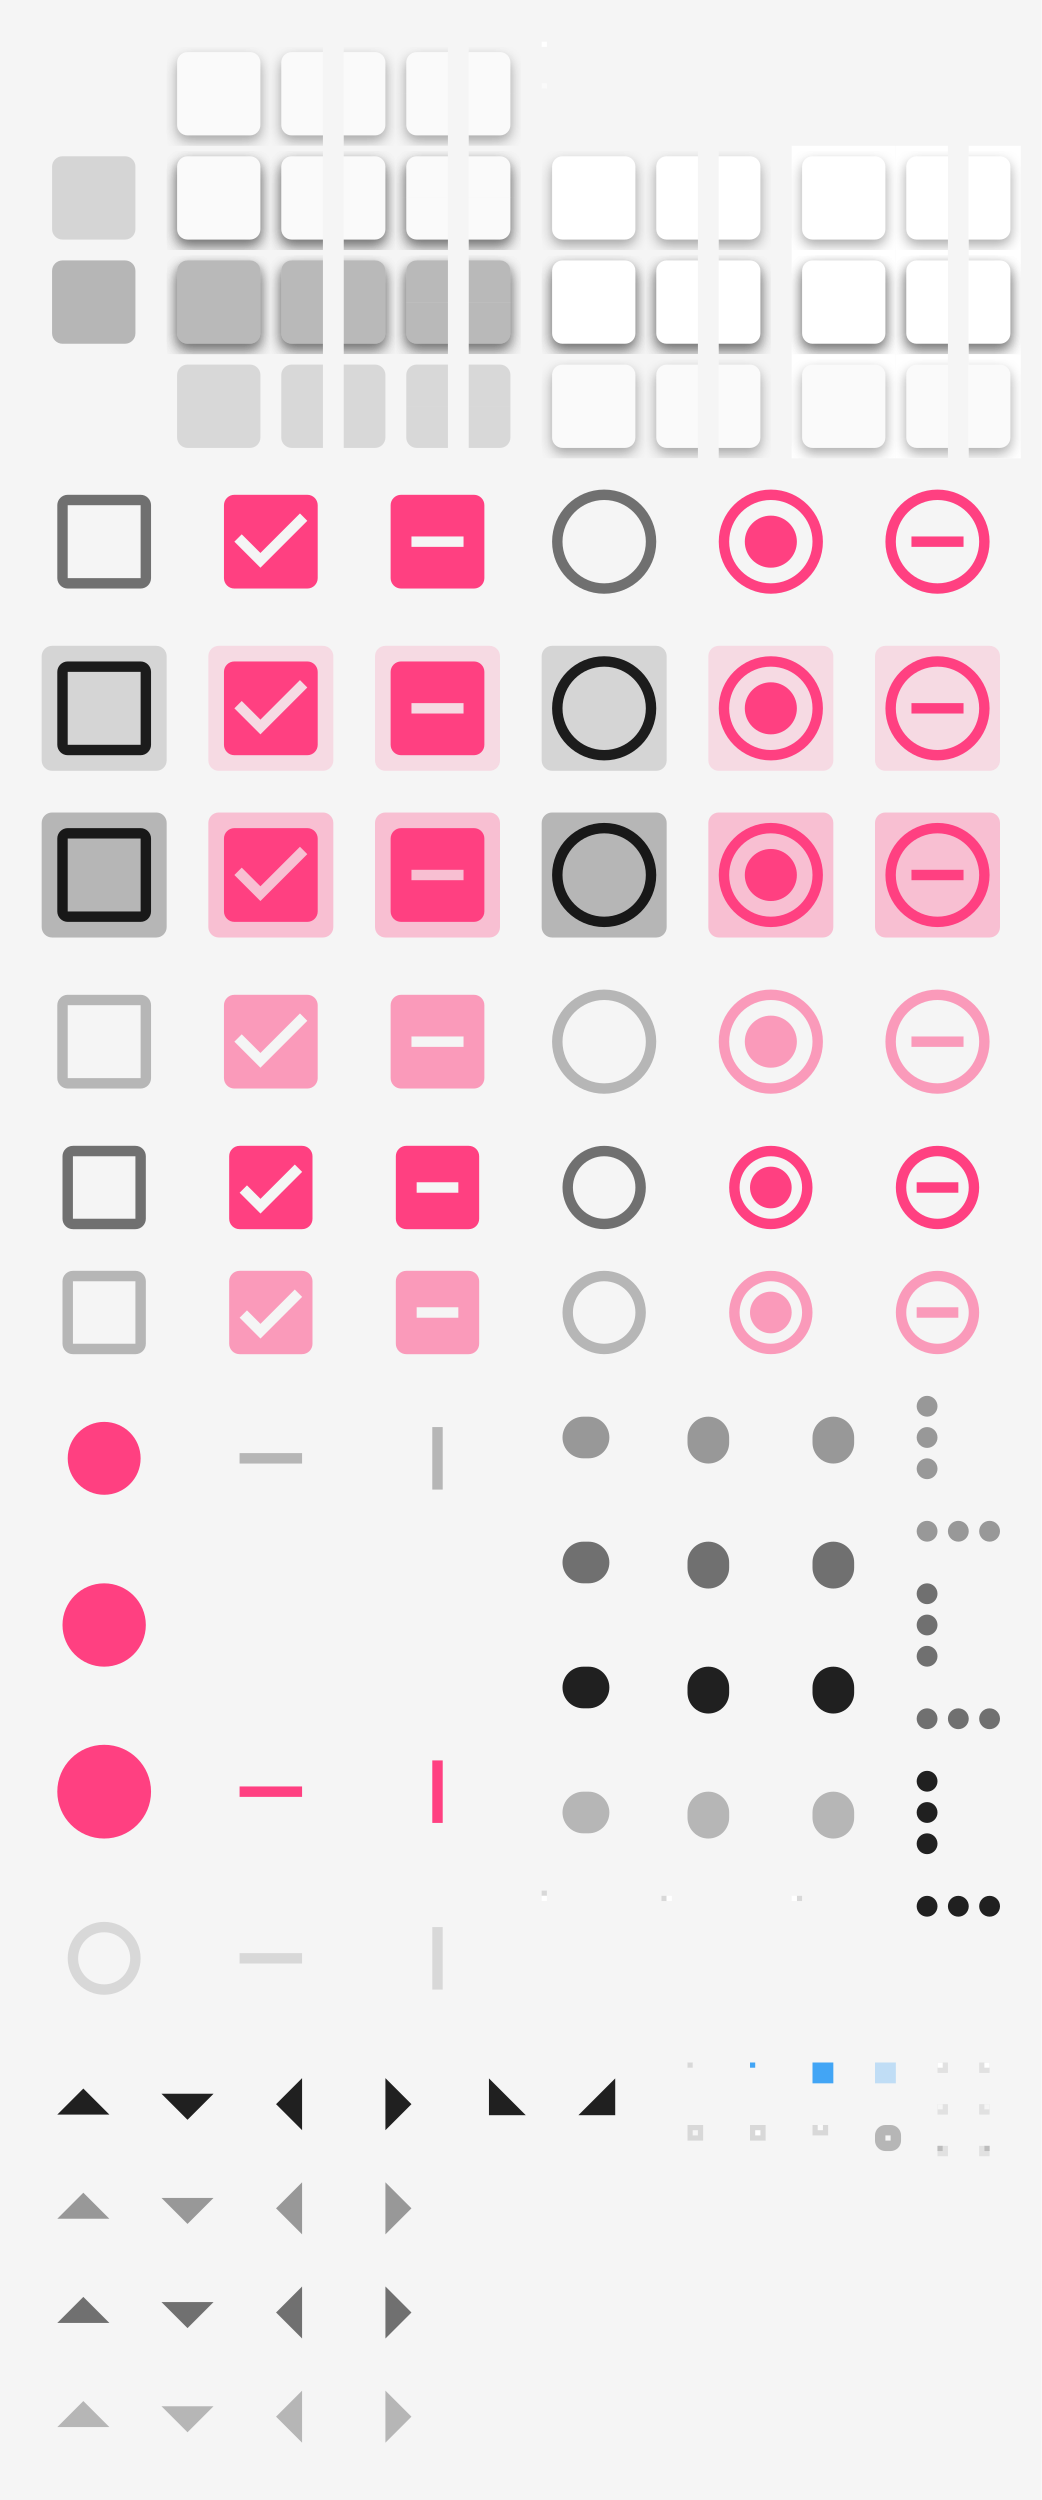
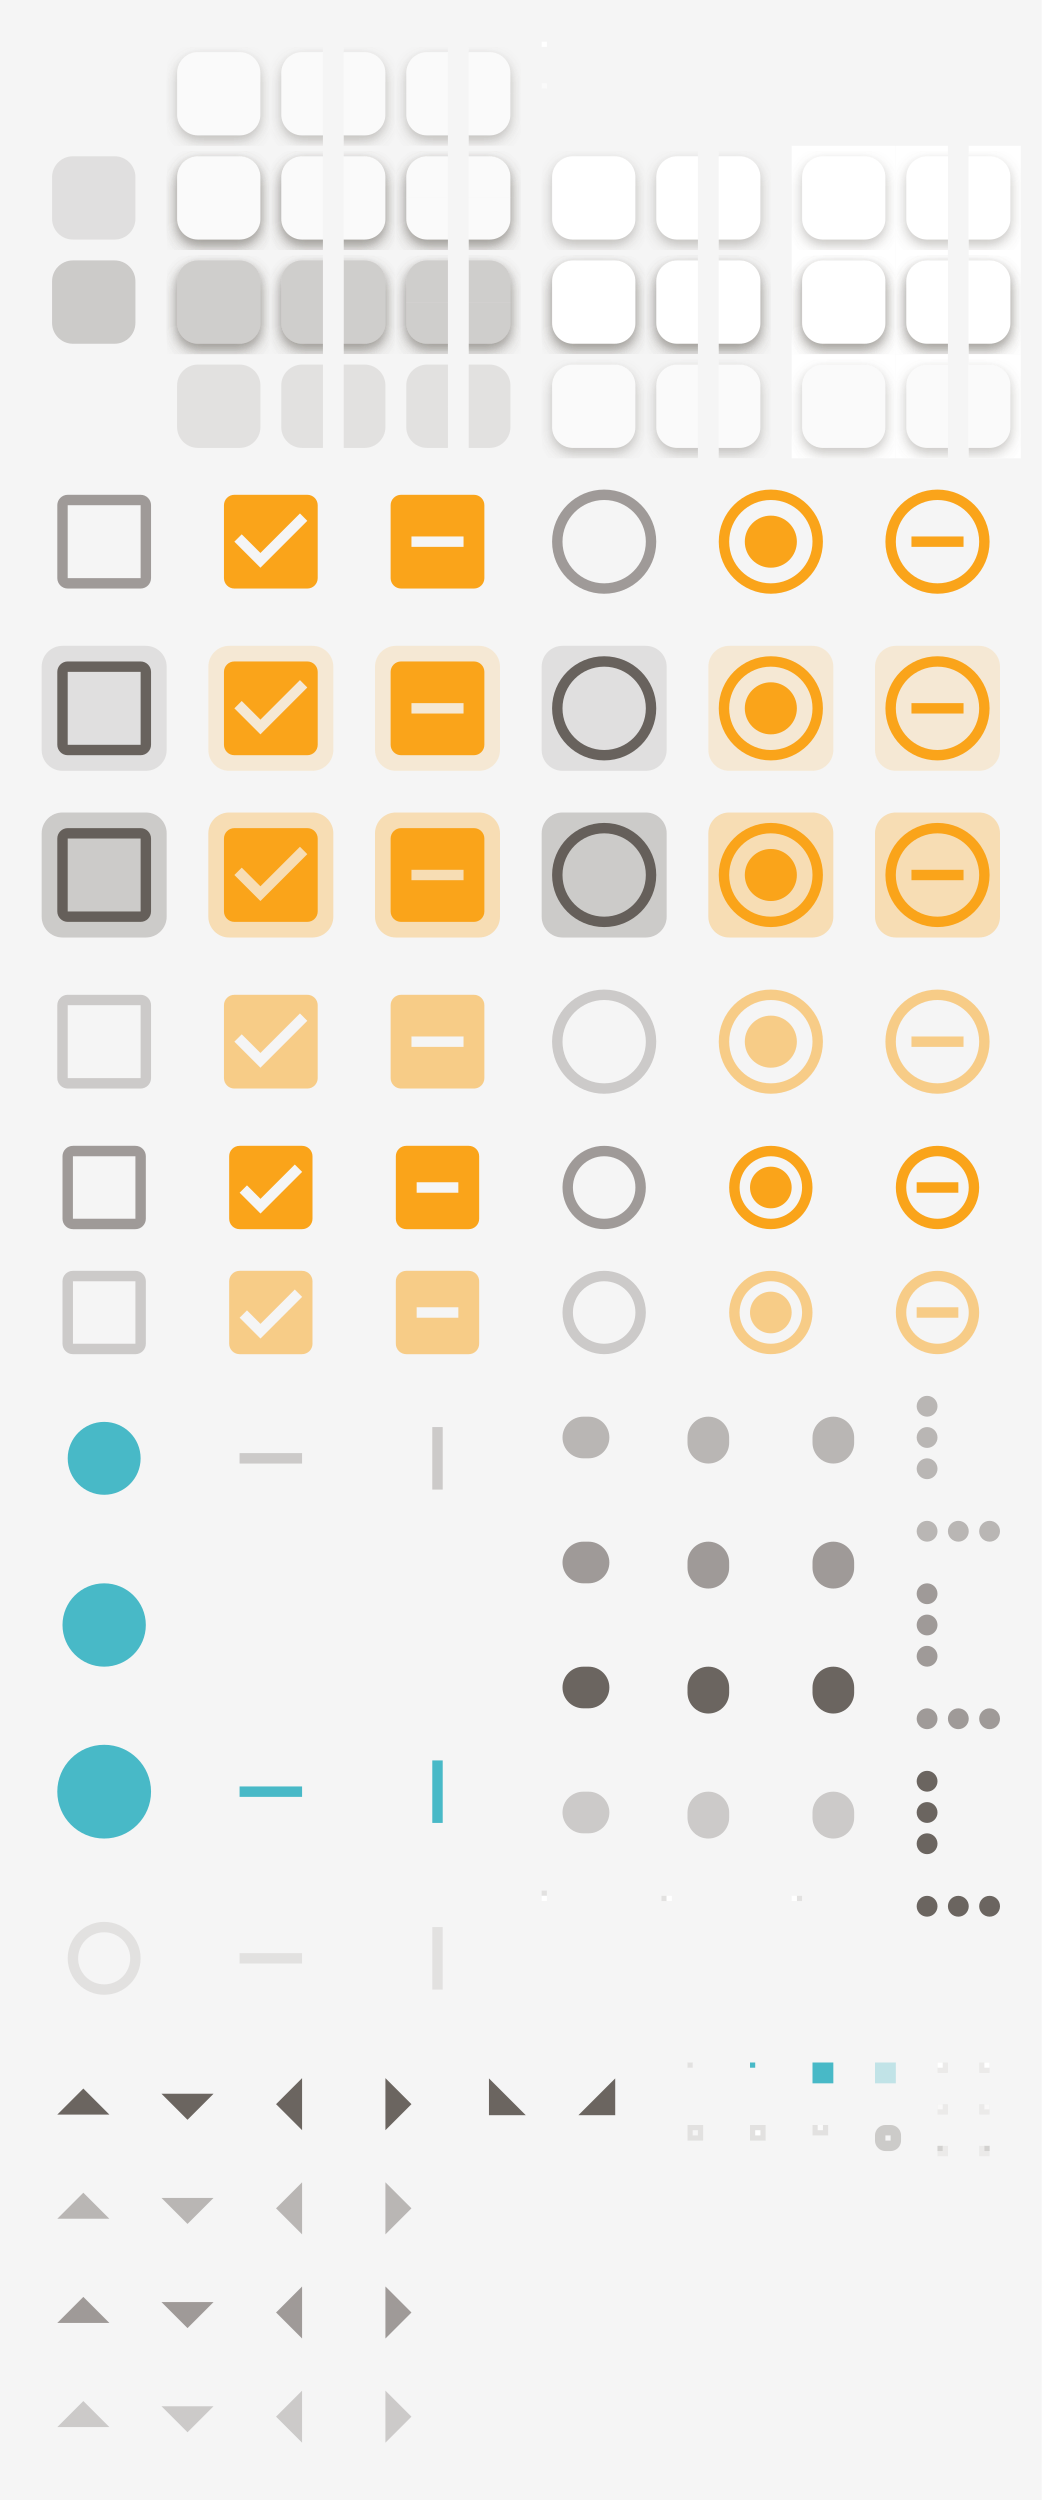
<svg xmlns="http://www.w3.org/2000/svg" xmlns:xlink="http://www.w3.org/1999/xlink" width="200" height="480" viewBox="0 0 200 480">
  <rect width="200" height="480" fill="url(#color-bg)" />
  <defs>
    <linearGradient id="color-fg">
-       <stop stop-color="#000000" stop-opacity="0.87" />
+       <stop stop-color="#574f4a" stop-opacity="0.87" />
    </linearGradient>
    <linearGradient id="color-fg-disabled">
-       <stop stop-color="#000000" stop-opacity="0.38" />
+       <stop stop-color="#574f4a" stop-opacity="0.38" />
    </linearGradient>
    <linearGradient id="color-fg-secondary">
-       <stop stop-color="#000000" stop-opacity="0.54" />
+       <stop stop-color="#574f4a" stop-opacity="0.54" />
    </linearGradient>
    <linearGradient id="color-fg-secondary-disabled">
-       <stop stop-color="#000000" stop-opacity="0.26" />
+       <stop stop-color="#574f4a" stop-opacity="0.26" />
    </linearGradient>
    <linearGradient id="color-divider">
-       <stop stop-color="#000000" stop-opacity="0.12" />
+       <stop stop-color="#574f4a" stop-opacity="0.12" />
    </linearGradient>
    <linearGradient id="color-primary">
-       <stop stop-color="#42A5F5" />
+       <stop stop-color="#48b9c7" />
    </linearGradient>
    <linearGradient id="color-accent">
-       <stop stop-color="#FF4081" />
+       <stop stop-color="#faa41a" />
    </linearGradient>
    <linearGradient id="color-accent-insensitive">
-       <stop stop-color="#FF4081" stop-opacity="0.5" />
+       <stop stop-color="#faa41a" stop-opacity="0.5" />
    </linearGradient>
    <linearGradient id="color-bg">
      <stop stop-color="#F5F5F5" />
    </linearGradient>
    <linearGradient id="color-bg-lighter">
      <stop stop-color="#FAFAFA" />
    </linearGradient>
    <linearGradient id="color-base">
      <stop stop-color="#FFFFFF" />
    </linearGradient>
    <linearGradient id="color-base-alt">
      <stop stop-color="#FAFAFA" />
    </linearGradient>
    <linearGradient id="color-border">
-       <stop stop-color="#000000" stop-opacity="0.12" />
+       <stop stop-color="#574f4a" stop-opacity="0.12" />
    </linearGradient>
    <filter id="1" color-interpolation-filters="sRGB" x="0" y="0" width="1" height="1">
-       <feFlood flood-color="#000000" flood-opacity="0.12" result="flood" />
+       <feFlood flood-color="#574f4a" flood-opacity="0.12" result="flood" />
      <feComposite operator="in" in="flood" in2="SourceGraphic" result="composite1" />
      <feGaussianBlur stdDeviation="1.5" in="composite1" result="blur" />
      <feOffset dx="0" dy="1" result="offset" />
      <feComposite in="SourceGraphic" in2="offset" result="fbSourceGraphic" />
-       <feFlood flood-color="#000000" flood-opacity="0.24" result="flood" />
+       <feFlood flood-color="#574f4a" flood-opacity="0.24" result="flood" />
      <feComposite operator="in" in="flood" in2="fbSourceGraphic" result="composite1" />
      <feGaussianBlur stdDeviation="1" in="composite1" result="blur" />
      <feOffset dx="0" dy="1" result="offset" />
      <feComposite in="fbSourceGraphic" in2="offset" result="composite2" />
    </filter>
    <rect id="1x1" width="1" height="1" />
    <rect id="2x2" width="2" height="2" />
    <rect id="4x4" width="4" height="4" />
    <rect id="16x16" width="16" height="16" opacity="0" />
    <rect id="17x17" width="17" height="17" opacity="0" />
    <rect id="24x24" width="24" height="24" opacity="0" />
    <clipPath id="left">
      <rect width="10" height="20" />
    </clipPath>
    <clipPath id="right">
      <rect width="10" height="20" x="10" />
    </clipPath>
    <clipPath id="left-top">
      <rect width="10" height="10" />
    </clipPath>
    <clipPath id="left-bottom">
      <rect width="10" height="10" y="10" />
    </clipPath>
    <clipPath id="right-top">
      <rect width="10" height="10" x="10" />
    </clipPath>
    <clipPath id="right-bottom">
      <rect width="10" height="10" x="10" y="10" />
    </clipPath>
    <g id="base-box">
      <rect width="20" height="20" opacity="0" />
-       <rect x="2" y="2" width="16" height="16" rx="2" ry="2" />
+       <rect x="2" y="2" width="16" height="16" rx="4" ry="4" />
    </g>
    <use xlink:href="#base-box" id="base-flat-button" fill="url(#color-fg)" opacity="0" />
    <use xlink:href="#base-box" id="base-flat-button-hover" fill="url(#color-fg)" opacity="0.15" />
    <use xlink:href="#base-box" id="base-flat-button-active" fill="url(#color-fg)" opacity="0.3" />
    <use xlink:href="#base-box" id="base-flat-button-insensitive" fill="url(#color-fg)" opacity="0" />
    <use xlink:href="#base-box" id="base-button" fill="url(#color-bg-lighter)" filter="url(#1)" />
    <use xlink:href="#base-button" id="base-button-hover" filter="url(#1)" />
    <g id="base-button-active">
      <use xlink:href="#base-button-hover" />
      <use xlink:href="#base-flat-button-active" />
    </g>
    <use xlink:href="#base-box" id="base-button-insensitive" fill="url(#color-divider)" />
    <use xlink:href="#1x1" id="base-entry-background" fill="url(#color-base)" />
    <use xlink:href="#1x1" id="base-entry-background-insensitive" fill="url(#color-base-alt)" />
    <use xlink:href="#base-box" id="base-entry-box" fill="url(#color-base)" filter="url(#1)" />
    <use xlink:href="#base-entry-box" id="base-entry-box-active" filter="url(#1)" />
    <use xlink:href="#base-box" id="base-entry-box-insensitive" fill="url(#color-base-alt)" filter="url(#1)" />
    <rect id="background-fill" width="20" height="20" />
    <g id="base-entry">
      <use xlink:href="#background-fill" />
      <use xlink:href="#base-entry-box" />
    </g>
    <g id="base-entry-active">
      <use xlink:href="#background-fill" />
      <use xlink:href="#base-entry-box-active" />
    </g>
    <g id="base-entry-insensitive">
      <use xlink:href="#background-fill" />
      <use xlink:href="#base-entry-box-insensitive" />
    </g>
    <use clip-path="url(#left)" xlink:href="#base-button" id="base-combo-rtl-button" />
    <use clip-path="url(#left)" xlink:href="#base-button-hover" id="base-combo-rtl-button-hover" />
    <use clip-path="url(#left)" xlink:href="#base-button-active" id="base-combo-rtl-button-active" />
    <use clip-path="url(#left)" xlink:href="#base-button-insensitive" id="base-combo-rtl-button-insensitive" />
    <use clip-path="url(#right)" xlink:href="#base-button" id="base-combo-ltr-button" />
    <use clip-path="url(#right)" xlink:href="#base-button-hover" id="base-combo-ltr-button-hover" />
    <use clip-path="url(#right)" xlink:href="#base-button-active" id="base-combo-ltr-button-active" />
    <use clip-path="url(#right)" xlink:href="#base-button-insensitive" id="base-combo-ltr-button-insensitive" />
    <use clip-path="url(#left-top)" xlink:href="#base-button" id="base-spin-rtl-up" />
    <use clip-path="url(#left-top)" xlink:href="#base-button-hover" id="base-spin-rtl-up-hover" />
    <use clip-path="url(#left-top)" xlink:href="#base-button-active" id="base-spin-rtl-up-active" />
    <use clip-path="url(#left-top)" xlink:href="#base-button-insensitive" id="base-spin-rtl-up-insensitive" />
    <use clip-path="url(#left-bottom)" xlink:href="#base-button" id="base-spin-rtl-down" />
    <use clip-path="url(#left-bottom)" xlink:href="#base-button-hover" id="base-spin-rtl-down-hover" />
    <use clip-path="url(#left-bottom)" xlink:href="#base-button-active" id="base-spin-rtl-down-active" />
    <use clip-path="url(#left-bottom)" xlink:href="#base-button-insensitive" id="base-spin-rtl-down-insensitive" />
    <use clip-path="url(#right-top)" xlink:href="#base-button" id="base-spin-ltr-up" />
    <use clip-path="url(#right-top)" xlink:href="#base-button-hover" id="base-spin-ltr-up-hover" />
    <use clip-path="url(#right-top)" xlink:href="#base-button-active" id="base-spin-ltr-up-active" />
    <use clip-path="url(#right-top)" xlink:href="#base-button-insensitive" id="base-spin-ltr-up-insensitive" />
    <use clip-path="url(#right-bottom)" xlink:href="#base-button" id="base-spin-ltr-down" />
    <use clip-path="url(#right-bottom)" xlink:href="#base-button-hover" id="base-spin-ltr-down-hover" />
    <use clip-path="url(#right-bottom)" xlink:href="#base-button-active" id="base-spin-ltr-down-active" />
    <use clip-path="url(#right-bottom)" xlink:href="#base-button-insensitive" id="base-spin-ltr-down-insensitive" />
    <use clip-path="url(#left)" xlink:href="#base-entry" id="base-combo-ltr-entry" />
    <use clip-path="url(#left)" xlink:href="#base-entry-active" id="base-combo-ltr-entry-active" />
    <use clip-path="url(#left)" xlink:href="#base-entry-insensitive" id="base-combo-ltr-entry-insensitive" />
    <use clip-path="url(#right)" xlink:href="#base-entry" id="base-combo-rtl-entry" />
    <use clip-path="url(#right)" xlink:href="#base-entry-active" id="base-combo-rtl-entry-active" />
    <use clip-path="url(#right)" xlink:href="#base-entry-insensitive" id="base-combo-rtl-entry-insensitive" />
    <path id="checkbox-unchecked-path" d="M19 5v14H5V5h14m0-2H5c-1.1 0-2 .9-2 2v14c0 1.1.9 2 2 2h14c1.1 0 2-.9 2-2V5c0-1.1-.9-2-2-2z" />
    <path id="checkbox-checked-path" d="M19 3H5c-1.11 0-2 .9-2 2v14c0 1.1.89 2 2 2h14c1.11 0 2-.9 2-2V5c0-1.1-.89-2-2-2zm-9 14l-5-5 1.41-1.41L10 14.17l7.59-7.59L19 8l-9 9z" />
    <path id="checkbox-mixed-path" d="M19 3H5c-1.1 0-2 .9-2 2v14c0 1.1.9 2 2 2h14c1.1 0 2-.9 2-2V5c0-1.1-.9-2-2-2zm-2 10H7v-2h10v2z" />
    <path id="radio-unchecked-path" d="M12 2C6.48 2 2 6.48 2 12s4.48 10 10 10 10-4.48 10-10S17.52 2 12 2zm0 18c-4.42 0-8-3.58-8-8s3.58-8 8-8 8 3.58 8 8-3.58 8-8 8z" />
    <path id="radio-checked-path" d="M12 7c-2.76 0-5 2.24-5 5s2.24 5 5 5 5-2.24 5-5-2.24-5-5-5zm0-5C6.48 2 2 6.48 2 12s4.48 10 10 10 10-4.48 10-10S17.52 2 12 2zm0 18c-4.42 0-8-3.58-8-8s3.58-8 8-8 8 3.58 8 8-3.58 8-8 8z" />
    <path id="radio-mixed-path" d="m12 2c-5.52 0-10 4.48-10 10s4.48 10 10 10 10-4.48 10-10-4.48-10-10-10zm0 2c4.42 0 8 3.58 8 8s-3.58 8-8 8-8-3.58-8-8 3.58-8 8-8zm-5 7v2h10v-2h-10z" />
    <path id="menu-checkbox-unchecked-path" d="m2 0a2 2 0 0 0 -2 2v12a2 2 0 0 0 2 2h12a2 2 0 0 0 2 -2v-12a2 2 0 0 0 -2 -2h-12zm0 2h12v12h-12v-12z" />
    <path id="menu-checkbox-checked-path" d="m2 0a2 2 0 0 0 -2 2v12a2 2 0 0 0 2 2h12a2 2 0 0 0 2 -2v-12a2 2 0 0 0 -2 -2h-12zm10.6 3.59l1.41 1.41-8 8-4-4 1.41-1.41 2.59 2.59 6.59-6.59z" />
    <path id="menu-checkbox-mixed-path" d="m2 0a2 2 0 0 0 -2 2v12a2 2 0 0 0 2 2h12a2 2 0 0 0 2 -2v-12a2 2 0 0 0 -2 -2h-12zm2 7h8v2h-8v-2z" />
    <path id="menu-radio-unchecked-path" d="m8 0a8 8 0 0 0 -8 8 8 8 0 0 0 8 8 8 8 0 0 0 8 -8 8 8 0 0 0 -8 -8zm0 2a6 6 0 0 1 6 6 6 6 0 0 1 -6 6 6 6 0 0 1 -6 -6 6 6 0 0 1 6 -6z" />
    <path id="menu-radio-checked-path" d="m8 0a8 8 0 0 0 -8 8 8 8 0 0 0 8 8 8 8 0 0 0 8 -8 8 8 0 0 0 -8 -8zm0 2a6 6 0 0 1 6 6 6 6 0 0 1 -6 6 6 6 0 0 1 -6 -6 6 6 0 0 1 6 -6zm0 2a4 4 0 0 0 -4 4 4 4 0 0 0 4 4 4 4 0 0 0 4 -4 4 4 0 0 0 -4 -4z" />
    <path id="menu-radio-mixed-path" d="m8 0a8 8 0 0 0 -8 8 8 8 0 0 0 8 8 8 8 0 0 0 8 -8 8 8 0 0 0 -8 -8zm0 2a6 6 0 0 1 6 6 6 6 0 0 1 -6 6 6 6 0 0 1 -6 -6 6 6 0 0 1 6 -6zm-4 5v2h8v-2h-8z" />
-     <rect id="button-fill" width="24" height="24" rx="2" ry="2" />
+     <rect id="button-fill" width="24" height="24" rx="4" ry="4" />
    <g id="base-checkbox-unchecked">
      <use xlink:href="#button-fill" opacity="0" />
      <use xlink:href="#checkbox-unchecked-path" />
    </g>
    <g id="base-checkbox-unchecked-hover">
      <use xlink:href="#button-fill" opacity="0.15" />
      <use xlink:href="#checkbox-unchecked-path" />
    </g>
    <g id="base-checkbox-unchecked-active">
      <use xlink:href="#button-fill" opacity="0.3" />
      <use xlink:href="#checkbox-unchecked-path" />
    </g>
    <g id="base-checkbox-checked">
      <use xlink:href="#button-fill" opacity="0" />
      <use xlink:href="#checkbox-checked-path" />
    </g>
    <g id="base-checkbox-checked-hover">
      <use xlink:href="#button-fill" opacity="0.15" />
      <use xlink:href="#checkbox-checked-path" />
    </g>
    <g id="base-checkbox-checked-active">
      <use xlink:href="#button-fill" opacity="0.3" />
      <use xlink:href="#checkbox-checked-path" />
    </g>
    <g id="base-checkbox-mixed">
      <use xlink:href="#button-fill" opacity="0" />
      <use xlink:href="#checkbox-mixed-path" />
    </g>
    <g id="base-checkbox-mixed-hover">
      <use xlink:href="#button-fill" opacity="0.15" />
      <use xlink:href="#checkbox-mixed-path" />
    </g>
    <g id="base-checkbox-mixed-active">
      <use xlink:href="#button-fill" opacity="0.3" />
      <use xlink:href="#checkbox-mixed-path" />
    </g>
    <g id="base-radio-unchecked">
      <use xlink:href="#button-fill" opacity="0" />
      <use xlink:href="#radio-unchecked-path" />
    </g>
    <g id="base-radio-unchecked-hover">
      <use xlink:href="#button-fill" opacity="0.15" />
      <use xlink:href="#radio-unchecked-path" />
    </g>
    <g id="base-radio-unchecked-active">
      <use xlink:href="#button-fill" opacity="0.3" />
      <use xlink:href="#radio-unchecked-path" />
    </g>
    <g id="base-radio-checked">
      <use xlink:href="#button-fill" opacity="0" />
      <use xlink:href="#radio-checked-path" />
    </g>
    <g id="base-radio-checked-hover">
      <use xlink:href="#button-fill" opacity="0.15" />
      <use xlink:href="#radio-checked-path" />
    </g>
    <g id="base-radio-checked-active">
      <use xlink:href="#button-fill" opacity="0.3" />
      <use xlink:href="#radio-checked-path" />
    </g>
    <g id="base-radio-mixed">
      <use xlink:href="#button-fill" opacity="0" />
      <use xlink:href="#radio-mixed-path" />
    </g>
    <g id="base-radio-mixed-hover">
      <use xlink:href="#button-fill" opacity="0.15" />
      <use xlink:href="#radio-mixed-path" />
    </g>
    <g id="base-radio-mixed-active">
      <use xlink:href="#button-fill" opacity="0.3" />
      <use xlink:href="#radio-mixed-path" />
    </g>
    <g id="base-menu-checkbox-unchecked">
      <use xlink:href="#16x16" />
      <use xlink:href="#menu-checkbox-unchecked-path" />
    </g>
    <g id="base-menu-checkbox-checked">
      <use xlink:href="#16x16" />
      <use xlink:href="#menu-checkbox-checked-path" />
    </g>
    <g id="base-menu-checkbox-mixed">
      <use xlink:href="#16x16" />
      <use xlink:href="#menu-checkbox-mixed-path" />
    </g>
    <g id="base-menu-radio-unchecked">
      <use xlink:href="#16x16" />
      <use xlink:href="#menu-radio-unchecked-path" />
    </g>
    <g id="base-menu-radio-checked">
      <use xlink:href="#16x16" />
      <use xlink:href="#menu-radio-checked-path" />
    </g>
    <g id="base-menu-radio-mixed">
      <use xlink:href="#16x16" />
      <use xlink:href="#menu-radio-mixed-path" />
    </g>
    <g id="base-scale-slider">
      <use xlink:href="#24x24" />
-       <circle cx="12" cy="12" r="7" fill="url(#color-accent)" />
+       <circle cx="12" cy="12" r="7" fill="url(#color-primary)" />
    </g>
    <g id="base-scale-slider-hover">
      <use xlink:href="#24x24" />
-       <circle cx="12" cy="12" r="8" fill="url(#color-accent)" />
+       <circle cx="12" cy="12" r="8" fill="url(#color-primary)" />
    </g>
    <g id="base-scale-slider-active">
      <use xlink:href="#24x24" />
-       <circle cx="12" cy="12" r="9" fill="url(#color-accent)" />
+       <circle cx="12" cy="12" r="9" fill="url(#color-primary)" />
    </g>
    <g id="base-scale-slider-insensitive">
      <use xlink:href="#24x24" />
      <circle cx="12" cy="12" r="7" fill="url(#color-bg)" />
      <circle cx="12" cy="12" r="6" fill="none" stroke="url(#color-divider)" stroke-width="2" />
    </g>
    <g id="base-scale-horz-trough">
      <use xlink:href="#24x24" />
      <rect width="12" height="2" x="6" y="11" />
    </g>
    <g id="base-scale-vert-trough">
      <use xlink:href="#24x24" />
      <rect width="2" height="12" x="11" y="6" />
    </g>
    <g id="base-scrollbar-horz-slider">
      <use xlink:href="#17x17" y="-1" />
      <rect width="9" height="8" x="4" y="4" ry="4" />
    </g>
    <g id="base-scrollbar-horz-trough">
      <use xlink:href="#base-border" y="-1" />
      <use xlink:href="#base-entry-background" />
    </g>
    <use xlink:href="#base-scrollbar-horz-slider" id="base-scrollbar-vert-ltr-slider" transform="rotate(-90 8.5 8.5)" />
    <use xlink:href="#base-scrollbar-horz-trough" id="base-scrollbar-vert-ltr-trough" transform="rotate(-90 0.5 0.5)" />
    <use xlink:href="#base-scrollbar-horz-slider" id="base-scrollbar-vert-rtl-slider" transform="rotate(90 8 8)" />
    <use xlink:href="#base-scrollbar-horz-trough" id="base-scrollbar-vert-rtl-trough" transform="rotate(90 0.5 0.5)" />
    <g id="base-handle-horz">
      <circle cx="2" cy="2" r="2" />
      <circle cx="8" cy="2" r="2" />
      <circle cx="14" cy="2" r="2" />
    </g>
    <use xlink:href="#base-handle-horz" id="base-handle-vert" transform="rotate(90 2 2)" />
    <path id="pan-path" d="M 13,6 8,11 3,6 Z" />
    <g id="base-pan-down">
      <use xlink:href="#16x16" />
      <use xlink:href="#pan-path" />
    </g>
    <g id="base-pan-up">
      <use xlink:href="#16x16" />
      <use xlink:href="#pan-path" transform="rotate(180 8 8)" />
    </g>
    <g id="base-pan-left">
      <use xlink:href="#16x16" />
      <use xlink:href="#pan-path" transform="rotate(90 8 8)" />
    </g>
    <g id="base-pan-right">
      <use xlink:href="#16x16" />
      <use xlink:href="#pan-path" transform="rotate(-90 8 8)" />
    </g>
    <g id="base-pan-left-semi">
      <use xlink:href="#16x16" />
      <use xlink:href="#pan-path" transform="rotate(45 8 8)" />
    </g>
    <g id="base-pan-right-semi">
      <use xlink:href="#16x16" />
      <use xlink:href="#pan-path" transform="rotate(-45 8 8)" />
    </g>
    <use xlink:href="#1x1" id="base-border" fill="url(#color-border)" />
    <use xlink:href="#1x1" id="base-tab" fill="url(#color-primary)" />
    <use xlink:href="#4x4" id="base-progressbar-progress" fill="url(#color-primary)" />
    <g id="base-progressbar-trough">
      <use xlink:href="#4x4" fill="url(#color-bg)" />
      <use xlink:href="#base-progressbar-progress" opacity="0.3" />
    </g>
    <rect id="base-frame" x="0.5" y="0.5" width="2" height="2" fill="none" stroke="url(#color-border)" stroke-width="1" />
    <g id="base-frame-notebook">
      <rect width="3" height="3" fill="url(#color-border)" />
      <use xlink:href="#1x1" x="1" y="1" fill="url(#color-base)" />
    </g>
    <g id="base-frame-inline">
      <rect width="3" height="2" fill="url(#color-border)" />
      <use xlink:href="#1x1" x="1" fill="url(#color-base-alt)" />
    </g>
    <rect id="base-focus" x="1" y="1" width="3" height="3" rx="1" ry="1" fill="none" stroke="url(#color-fg)" stroke-width="2" opacity="0.3" />
    <g id="base-treeview-ltr-button">
      <use xlink:href="#2x2" fill="url(#color-base)" />
      <use xlink:href="#2x2" fill="url(#color-border)" />
      <use xlink:href="#1x1" fill="url(#color-base)" />
    </g>
    <g id="base-treeview-ltr-button-hover">
      <use xlink:href="#base-treeview-ltr-button" />
      <use xlink:href="#1x1" fill="url(#color-fg)" opacity="0.05" />
    </g>
    <g id="base-treeview-ltr-button-active">
      <use xlink:href="#base-treeview-ltr-button" />
      <use xlink:href="#1x1" fill="url(#color-fg)" opacity="0.3" />
    </g>
    <use xlink:href="#base-treeview-ltr-button" id="base-treeview-rtl-button" transform="scale(-1 1)" />
    <use xlink:href="#base-treeview-ltr-button-hover" id="base-treeview-rtl-button-hover" transform="scale(-1 1)" />
    <use xlink:href="#base-treeview-ltr-button-active" id="base-treeview-rtl-button-active" transform="scale(-1 1)" />
  </defs>
  <use x="8" y="8" xlink:href="#base-flat-button" id="flat-button" />
  <use x="8" y="28" xlink:href="#base-flat-button-hover" id="flat-button-hover" />
  <use x="8" y="48" xlink:href="#base-flat-button-active" id="flat-button-active" />
  <use x="8" y="68" xlink:href="#base-flat-button-insensitive" id="flat-button-insensitive" />
  <use x="32" y="8" xlink:href="#base-button" id="button" />
  <use x="32" y="28" xlink:href="#base-button-hover" id="button-hover" />
  <use x="32" y="48" xlink:href="#base-button-active" id="button-active" />
  <use x="32" y="68" xlink:href="#base-button-insensitive" id="button-insensitive" />
  <use x="52" y="8" xlink:href="#base-combo-rtl-button" id="combo-rtl-button" />
  <use x="52" y="28" xlink:href="#base-combo-rtl-button-hover" id="combo-rtl-button-hover" />
  <use x="52" y="48" xlink:href="#base-combo-rtl-button-active" id="combo-rtl-button-active" />
  <use x="52" y="68" xlink:href="#base-combo-rtl-button-insensitive" id="combo-rtl-button-insensitive" />
  <use x="56" y="8" xlink:href="#base-combo-ltr-button" id="combo-ltr-button" />
  <use x="56" y="28" xlink:href="#base-combo-ltr-button-hover" id="combo-ltr-button-hover" />
  <use x="56" y="48" xlink:href="#base-combo-ltr-button-active" id="combo-ltr-button-active" />
  <use x="56" y="68" xlink:href="#base-combo-ltr-button-insensitive" id="combo-ltr-button-insensitive" />
  <use x="76" y="8" xlink:href="#base-spin-rtl-up" id="spin-rtl-up" />
  <use x="76" y="28" xlink:href="#base-spin-rtl-up-hover" id="spin-rtl-up-hover" />
  <use x="76" y="48" xlink:href="#base-spin-rtl-up-active" id="spin-rtl-up-active" />
  <use x="76" y="68" xlink:href="#base-spin-rtl-up-insensitive" id="spin-rtl-up-insensitive" />
  <use x="76" y="8" xlink:href="#base-spin-rtl-down" id="spin-rtl-down" />
  <use x="76" y="28" xlink:href="#base-spin-rtl-down-hover" id="spin-rtl-down-hover" />
  <use x="76" y="48" xlink:href="#base-spin-rtl-down-active" id="spin-rtl-down-active" />
  <use x="76" y="68" xlink:href="#base-spin-rtl-down-insensitive" id="spin-rtl-down-insensitive" />
  <use x="80" y="8" xlink:href="#base-spin-ltr-up" id="spin-ltr-up" />
  <use x="80" y="28" xlink:href="#base-spin-ltr-up-hover" id="spin-ltr-up-hover" />
  <use x="80" y="48" xlink:href="#base-spin-ltr-up-active" id="spin-ltr-up-active" />
  <use x="80" y="68" xlink:href="#base-spin-ltr-up-insensitive" id="spin-ltr-up-insensitive" />
  <use x="80" y="8" xlink:href="#base-spin-ltr-down" id="spin-ltr-down" />
  <use x="80" y="28" xlink:href="#base-spin-ltr-down-hover" id="spin-ltr-down-hover" />
  <use x="80" y="48" xlink:href="#base-spin-ltr-down-active" id="spin-ltr-down-active" />
  <use x="80" y="68" xlink:href="#base-spin-ltr-down-insensitive" id="spin-ltr-down-insensitive" />
  <use x="104" y="8" xlink:href="#base-entry-background" id="entry-background" />
  <use x="104" y="16" xlink:href="#base-entry-background-insensitive" id="entry-background-insensitive" />
  <use x="104" y="28" xlink:href="#base-entry" fill="url(#color-bg)" id="entry" />
  <use x="104" y="48" xlink:href="#base-entry-active" fill="url(#color-bg)" id="entry-active" />
  <use x="104" y="68" xlink:href="#base-entry-insensitive" fill="url(#color-bg)" id="entry-insensitive" />
  <use x="124" y="28" xlink:href="#base-combo-ltr-entry" fill="url(#color-bg)" id="combo-ltr-entry" />
  <use x="124" y="48" xlink:href="#base-combo-ltr-entry-active" fill="url(#color-bg)" id="combo-ltr-entry-active" />
  <use x="124" y="68" xlink:href="#base-combo-ltr-entry-insensitive" fill="url(#color-bg)" id="combo-ltr-entry-insensitive" />
  <use x="128" y="28" xlink:href="#base-combo-rtl-entry" fill="url(#color-bg)" id="combo-rtl-entry" />
  <use x="128" y="48" xlink:href="#base-combo-rtl-entry-active" fill="url(#color-bg)" id="combo-rtl-entry-active" />
  <use x="128" y="68" xlink:href="#base-combo-rtl-entry-insensitive" fill="url(#color-bg)" id="combo-rtl-entry-insensitive" />
  <use x="152" y="28" xlink:href="#base-entry" fill="url(#color-base)" id="notebook-entry" />
  <use x="152" y="48" xlink:href="#base-entry-active" fill="url(#color-base)" id="notebook-entry-active" />
  <use x="152" y="68" xlink:href="#base-entry-insensitive" fill="url(#color-base)" id="notebook-entry-insensitive" />
  <use x="172" y="28" xlink:href="#base-combo-ltr-entry" fill="url(#color-base)" id="notebook-combo-ltr-entry" />
  <use x="172" y="48" xlink:href="#base-combo-ltr-entry-active" fill="url(#color-base)" id="notebook-combo-ltr-entry-active" />
  <use x="172" y="68" xlink:href="#base-combo-ltr-entry-insensitive" fill="url(#color-base)" id="notebook-combo-ltr-entry-insensitive" />
  <use x="176" y="28" xlink:href="#base-combo-rtl-entry" fill="url(#color-base)" id="notebook-combo-rtl-entry" />
  <use x="176" y="48" xlink:href="#base-combo-rtl-entry-active" fill="url(#color-base)" id="notebook-combo-rtl-entry-active" />
  <use x="176" y="68" xlink:href="#base-combo-rtl-entry-insensitive" fill="url(#color-base)" id="notebook-combo-rtl-entry-insensitive" />
  <use x="8" y="92" xlink:href="#base-checkbox-unchecked" fill="url(#color-fg-secondary)" id="checkbox-unchecked" />
  <use x="8" y="124" xlink:href="#base-checkbox-unchecked-hover" fill="url(#color-fg)" id="checkbox-unchecked-hover" />
  <use x="8" y="156" xlink:href="#base-checkbox-unchecked-active" fill="url(#color-fg)" id="checkbox-unchecked-active" />
  <use x="8" y="188" xlink:href="#base-checkbox-unchecked" fill="url(#color-fg-secondary-disabled)" id="checkbox-unchecked-insensitive" />
  <use x="40" y="92" xlink:href="#base-checkbox-checked" fill="url(#color-accent)" id="checkbox-checked" />
  <use x="40" y="124" xlink:href="#base-checkbox-checked-hover" fill="url(#color-accent)" id="checkbox-checked-hover" />
  <use x="40" y="156" xlink:href="#base-checkbox-checked-active" fill="url(#color-accent)" id="checkbox-checked-active" />
  <use x="40" y="188" xlink:href="#base-checkbox-checked" fill="url(#color-accent-insensitive)" id="checkbox-checked-insensitive" />
  <use x="72" y="92" xlink:href="#base-checkbox-mixed" fill="url(#color-accent)" id="checkbox-mixed" />
  <use x="72" y="124" xlink:href="#base-checkbox-mixed-hover" fill="url(#color-accent)" id="checkbox-mixed-hover" />
  <use x="72" y="156" xlink:href="#base-checkbox-mixed-active" fill="url(#color-accent)" id="checkbox-mixed-active" />
  <use x="72" y="188" xlink:href="#base-checkbox-mixed" fill="url(#color-accent-insensitive)" id="checkbox-mixed-insensitive" />
  <use x="104" y="92" xlink:href="#base-radio-unchecked" fill="url(#color-fg-secondary)" id="radio-unchecked" />
  <use x="104" y="124" xlink:href="#base-radio-unchecked-hover" fill="url(#color-fg)" id="radio-unchecked-hover" />
  <use x="104" y="156" xlink:href="#base-radio-unchecked-active" fill="url(#color-fg)" id="radio-unchecked-active" />
  <use x="104" y="188" xlink:href="#base-radio-unchecked" fill="url(#color-fg-secondary-disabled)" id="radio-unchecked-insensitive" />
  <use x="136" y="92" xlink:href="#base-radio-checked" fill="url(#color-accent)" id="radio-checked" />
  <use x="136" y="124" xlink:href="#base-radio-checked-hover" fill="url(#color-accent)" id="radio-checked-hover" />
  <use x="136" y="156" xlink:href="#base-radio-checked-active" fill="url(#color-accent)" id="radio-checked-active" />
  <use x="136" y="188" xlink:href="#base-radio-checked" fill="url(#color-accent-insensitive)" id="radio-checked-insensitive" />
  <use x="168" y="92" xlink:href="#base-radio-mixed" fill="url(#color-accent)" id="radio-mixed" />
  <use x="168" y="124" xlink:href="#base-radio-mixed-hover" fill="url(#color-accent)" id="radio-mixed-hover" />
  <use x="168" y="156" xlink:href="#base-radio-mixed-active" fill="url(#color-accent)" id="radio-mixed-active" />
  <use x="168" y="188" xlink:href="#base-radio-mixed" fill="url(#color-accent-insensitive)" id="radio-mixed-insensitive" />
  <use x="12" y="220" xlink:href="#base-menu-checkbox-unchecked" fill="url(#color-fg-secondary)" id="menu-checkbox-unchecked" />
  <use x="12" y="244" xlink:href="#base-menu-checkbox-unchecked" fill="url(#color-fg-secondary-disabled)" id="menu-checkbox-unchecked-insensitive" />
  <use x="44" y="220" xlink:href="#base-menu-checkbox-checked" fill="url(#color-accent)" id="menu-checkbox-checked" />
  <use x="44" y="244" xlink:href="#base-menu-checkbox-checked" fill="url(#color-accent-insensitive)" id="menu-checkbox-checked-insensitive" />
  <use x="76" y="220" xlink:href="#base-menu-checkbox-mixed" fill="url(#color-accent)" id="menu-checkbox-mixed" />
  <use x="76" y="244" xlink:href="#base-menu-checkbox-mixed" fill="url(#color-accent-insensitive)" id="menu-checkbox-mixed-insensitive" />
  <use x="108" y="220" xlink:href="#base-menu-radio-unchecked" fill="url(#color-fg-secondary)" id="menu-radio-unchecked" />
  <use x="108" y="244" xlink:href="#base-menu-radio-unchecked" fill="url(#color-fg-secondary-disabled)" id="menu-radio-unchecked-insensitive" />
  <use x="140" y="220" xlink:href="#base-menu-radio-checked" fill="url(#color-accent)" id="menu-radio-checked" />
  <use x="140" y="244" xlink:href="#base-menu-radio-checked" fill="url(#color-accent-insensitive)" id="menu-radio-checked-insensitive" />
  <use x="172" y="220" xlink:href="#base-menu-radio-mixed" fill="url(#color-accent)" id="menu-radio-mixed" />
  <use x="172" y="244" xlink:href="#base-menu-radio-mixed" fill="url(#color-accent-insensitive)" id="menu-radio-mixed-insensitive" />
  <use x="8" y="268" xlink:href="#base-scale-slider" id="scale-slider" />
  <use x="8" y="300" xlink:href="#base-scale-slider-hover" id="scale-slider-hover" />
  <use x="8" y="332" xlink:href="#base-scale-slider-active" id="scale-slider-active" />
  <use x="8" y="364" xlink:href="#base-scale-slider-insensitive" id="scale-slider-insensitive" />
  <use x="40" y="268" xlink:href="#base-scale-horz-trough" fill="url(#color-fg-secondary-disabled)" id="scale-horz-trough" />
-   <use x="40" y="332" xlink:href="#base-scale-horz-trough" fill="url(#color-accent)" id="scale-horz-trough-active" />
+   <use x="40" y="332" xlink:href="#base-scale-horz-trough" fill="url(#color-primary)" id="scale-horz-trough-active" />
  <use x="40" y="364" xlink:href="#base-scale-horz-trough" fill="url(#color-divider)" id="scale-horz-trough-insensitive" />
  <use x="72" y="268" xlink:href="#base-scale-vert-trough" fill="url(#color-fg-secondary-disabled)" id="scale-vert-trough" />
-   <use x="72" y="332" xlink:href="#base-scale-vert-trough" fill="url(#color-accent)" id="scale-vert-trough-active" />
+   <use x="72" y="332" xlink:href="#base-scale-vert-trough" fill="url(#color-primary)" id="scale-vert-trough-active" />
  <use x="72" y="364" xlink:href="#base-scale-vert-trough" fill="url(#color-divider)" id="scale-vert-trough-insensitive" />
  <use x="104" y="268" xlink:href="#base-scrollbar-horz-slider" fill="url(#color-fg-disabled)" id="scrollbar-horz-slider" />
  <use x="104" y="292" xlink:href="#base-scrollbar-horz-slider" fill="url(#color-fg-secondary)" id="scrollbar-horz-slider-hover" />
  <use x="104" y="316" xlink:href="#base-scrollbar-horz-slider" fill="url(#color-fg)" id="scrollbar-horz-slider-active" />
  <use x="104" y="340" xlink:href="#base-scrollbar-horz-slider" fill="url(#color-fg-secondary-disabled)" id="scrollbar-horz-slider-insensitive" />
  <use x="104" y="364" xlink:href="#base-scrollbar-horz-trough" id="scrollbar-horz-trough" />
  <use x="128" y="268" xlink:href="#base-scrollbar-vert-ltr-slider" fill="url(#color-fg-disabled)" id="scrollbar-vert-ltr-slider" />
  <use x="128" y="292" xlink:href="#base-scrollbar-vert-ltr-slider" fill="url(#color-fg-secondary)" id="scrollbar-vert-ltr-slider-hover" />
  <use x="128" y="316" xlink:href="#base-scrollbar-vert-ltr-slider" fill="url(#color-fg)" id="scrollbar-vert-ltr-slider-active" />
  <use x="128" y="340" xlink:href="#base-scrollbar-vert-ltr-slider" fill="url(#color-fg-secondary-disabled)" id="scrollbar-vert-ltr-slider-insensitive" />
  <use x="128" y="364" xlink:href="#base-scrollbar-vert-ltr-trough" id="scrollbar-vert-ltr-trough" />
  <use x="152" y="268" xlink:href="#base-scrollbar-vert-rtl-slider" fill="url(#color-fg-disabled)" id="scrollbar-vert-rtl-slider" />
  <use x="152" y="292" xlink:href="#base-scrollbar-vert-rtl-slider" fill="url(#color-fg-secondary)" id="scrollbar-vert-rtl-slider-hover" />
  <use x="152" y="316" xlink:href="#base-scrollbar-vert-rtl-slider" fill="url(#color-fg)" id="scrollbar-vert-rtl-slider-active" />
  <use x="152" y="340" xlink:href="#base-scrollbar-vert-rtl-slider" fill="url(#color-fg-secondary-disabled)" id="scrollbar-vert-rtl-slider-insensitive" />
  <use x="152" y="364" xlink:href="#base-scrollbar-vert-rtl-trough" id="scrollbar-vert-rtl-trough" />
  <use x="176" y="292" xlink:href="#base-handle-horz" fill="url(#color-fg-disabled)" id="handle-horz" />
  <use x="176" y="328" xlink:href="#base-handle-horz" fill="url(#color-fg-secondary)" id="handle-horz-hover" />
  <use x="176" y="364" xlink:href="#base-handle-horz" fill="url(#color-fg)" id="handle-horz-active" />
  <use x="176" y="268" xlink:href="#base-handle-vert" fill="url(#color-fg-disabled)" id="handle-vert" />
  <use x="176" y="304" xlink:href="#base-handle-vert" fill="url(#color-fg-secondary)" id="handle-vert-hover" />
  <use x="176" y="340" xlink:href="#base-handle-vert" fill="url(#color-fg)" id="handle-vert-active" />
  <use x="8" y="396" xlink:href="#base-pan-up" fill="url(#color-fg)" id="pan-up" />
  <use x="8" y="416" xlink:href="#base-pan-up" fill="url(#color-fg-disabled)" id="pan-up-insensitive" />
  <use x="8" y="436" xlink:href="#base-pan-up" fill="url(#color-fg-secondary)" id="pan-up-alt" />
  <use x="8" y="456" xlink:href="#base-pan-up" fill="url(#color-fg-secondary-disabled)" id="pan-up-alt-insensitive" />
  <use x="28" y="396" xlink:href="#base-pan-down" fill="url(#color-fg)" id="pan-down" />
  <use x="28" y="416" xlink:href="#base-pan-down" fill="url(#color-fg-disabled)" id="pan-down-insensitive" />
  <use x="28" y="436" xlink:href="#base-pan-down" fill="url(#color-fg-secondary)" id="pan-down-alt" />
  <use x="28" y="456" xlink:href="#base-pan-down" fill="url(#color-fg-secondary-disabled)" id="pan-down-alt-insensitive" />
  <use x="48" y="396" xlink:href="#base-pan-left" fill="url(#color-fg)" id="pan-left" />
  <use x="48" y="416" xlink:href="#base-pan-left" fill="url(#color-fg-disabled)" id="pan-left-insensitive" />
  <use x="48" y="436" xlink:href="#base-pan-left" fill="url(#color-fg-secondary)" id="pan-left-alt" />
  <use x="48" y="456" xlink:href="#base-pan-left" fill="url(#color-fg-secondary-disabled)" id="pan-left-alt-insensitive" />
  <use x="68" y="396" xlink:href="#base-pan-right" fill="url(#color-fg)" id="pan-right" />
  <use x="68" y="416" xlink:href="#base-pan-right" fill="url(#color-fg-disabled)" id="pan-right-insensitive" />
  <use x="68" y="436" xlink:href="#base-pan-right" fill="url(#color-fg-secondary)" id="pan-right-alt" />
  <use x="68" y="456" xlink:href="#base-pan-right" fill="url(#color-fg-secondary-disabled)" id="pan-right-alt-insensitive" />
  <use x="88" y="396" xlink:href="#base-pan-left-semi" fill="url(#color-fg)" id="pan-left-semi" />
  <use x="108" y="396" xlink:href="#base-pan-right-semi" fill="url(#color-fg)" id="pan-right-semi" />
  <use x="132" y="396" xlink:href="#base-border" id="border" />
  <use x="144" y="396" xlink:href="#base-tab" id="tab" />
  <use x="156" y="396" xlink:href="#base-progressbar-progress" id="progressbar-progress" />
  <use x="168" y="396" xlink:href="#base-progressbar-trough" id="progressbar-trough" />
  <use x="132" y="408" xlink:href="#base-frame" id="frame" />
  <use x="144" y="408" xlink:href="#base-frame-notebook" id="frame-notebook" />
  <use x="156" y="408" xlink:href="#base-frame-inline" id="frame-inline" />
  <use x="168" y="408" xlink:href="#base-focus" id="focus" />
  <use x="180" y="396" xlink:href="#base-treeview-ltr-button" id="treeview-ltr-button" />
  <use x="180" y="404" xlink:href="#base-treeview-ltr-button-hover" id="treeview-ltr-button-hover" />
  <use x="180" y="412" xlink:href="#base-treeview-ltr-button-active" id="treeview-ltr-button-active" />
  <use x="190" y="396" xlink:href="#base-treeview-rtl-button" id="treeview-rtl-button" />
  <use x="190" y="404" xlink:href="#base-treeview-rtl-button-hover" id="treeview-rtl-button-hover" />
  <use x="190" y="412" xlink:href="#base-treeview-rtl-button-active" id="treeview-rtl-button-active" />
</svg>
